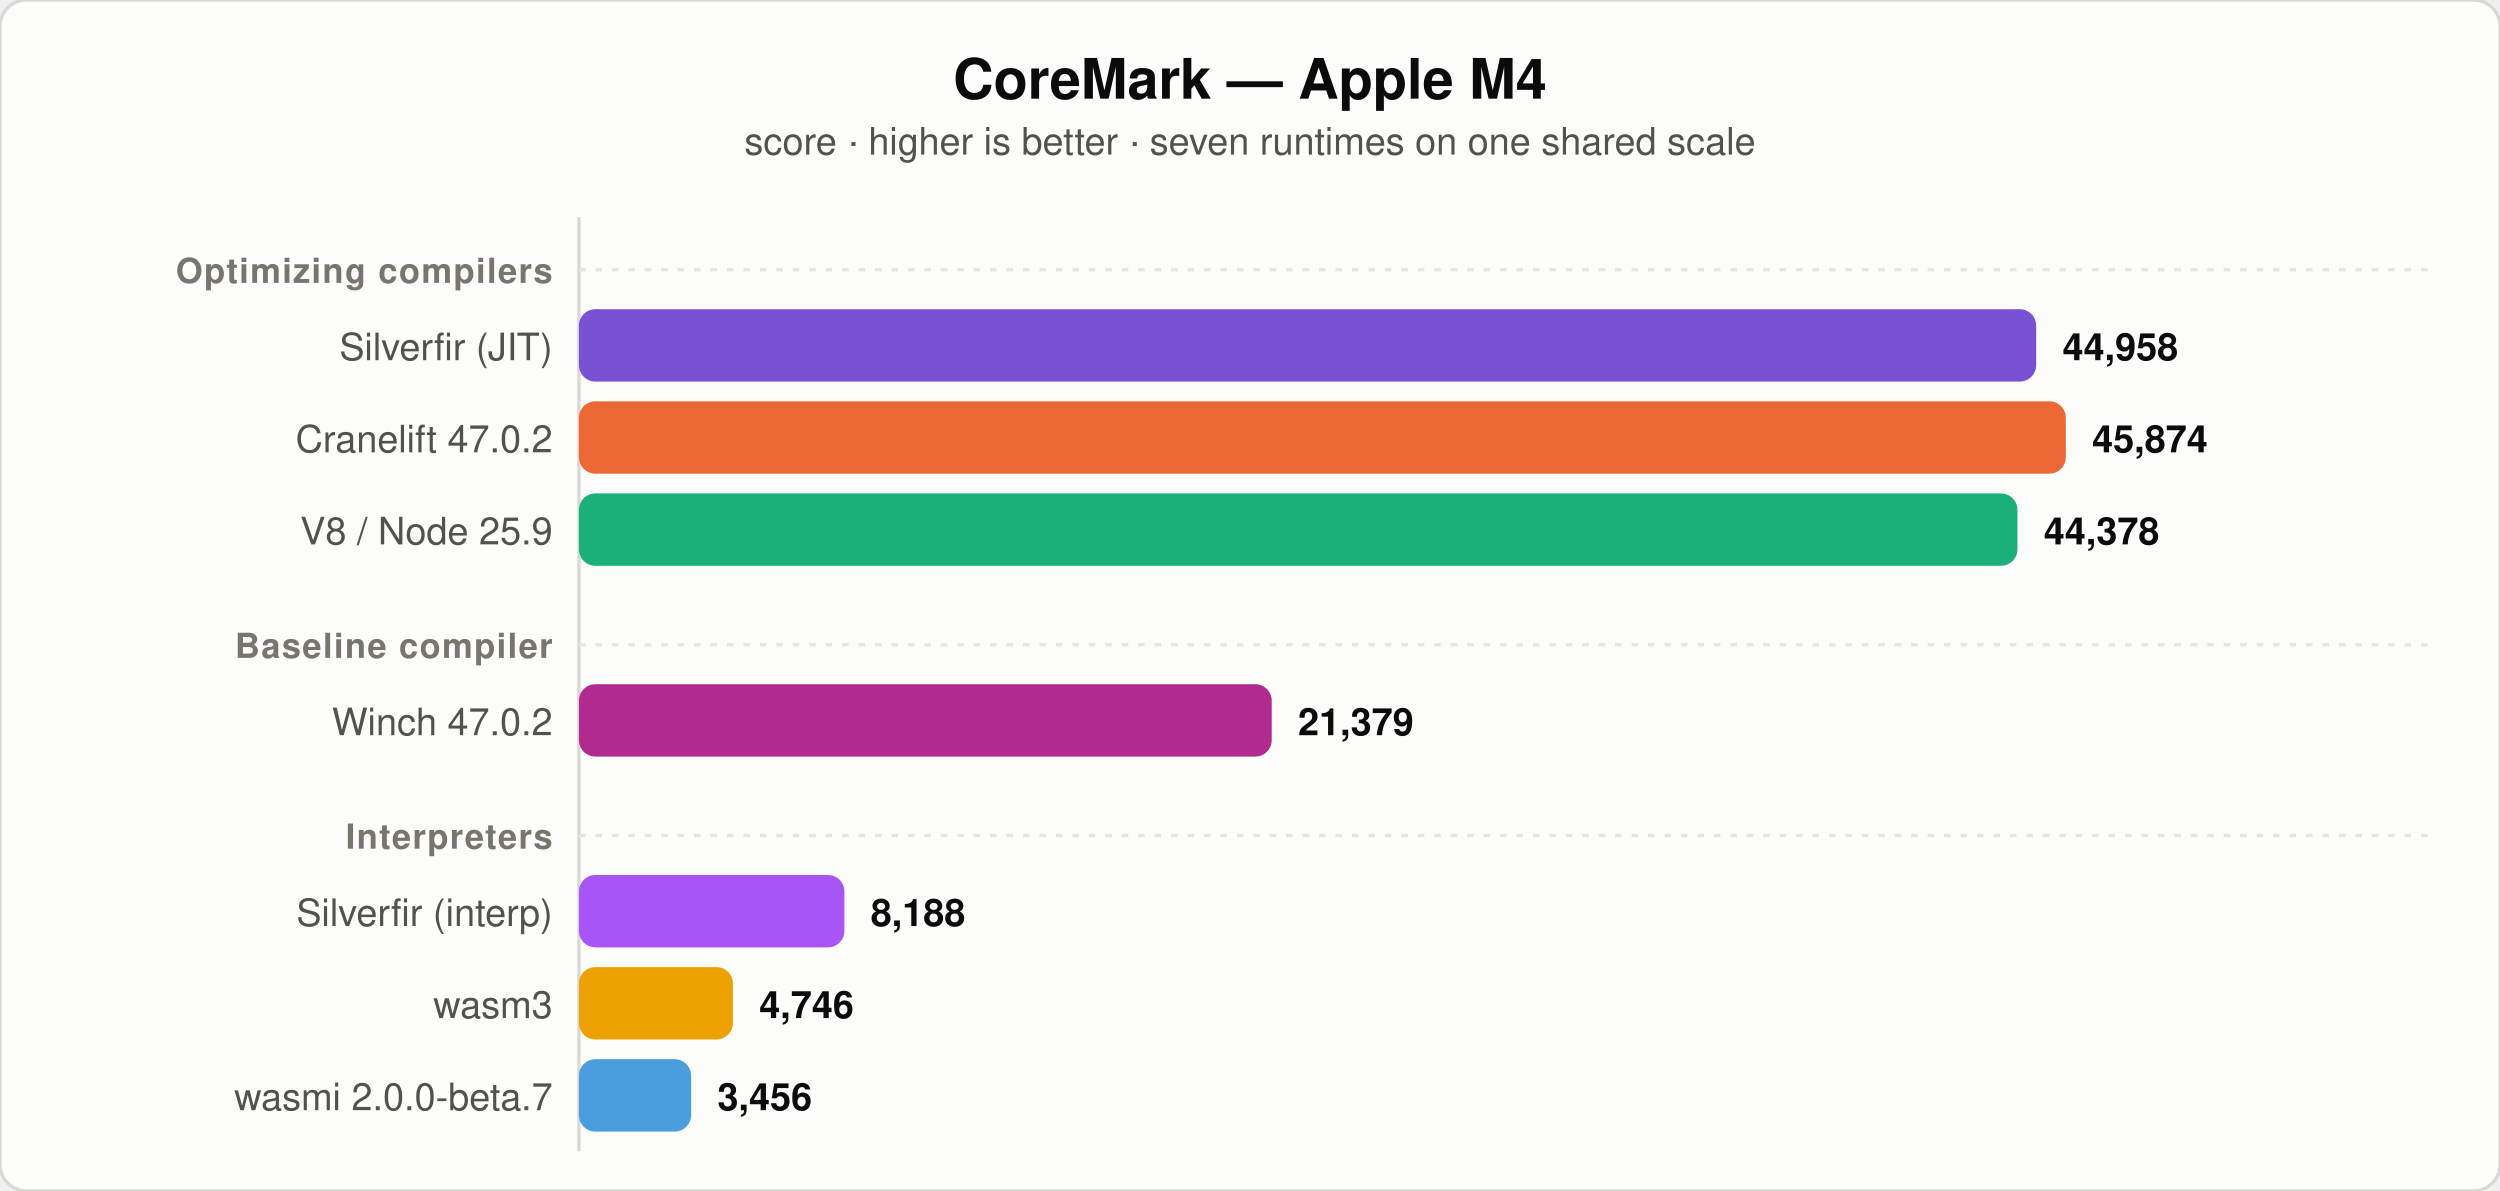
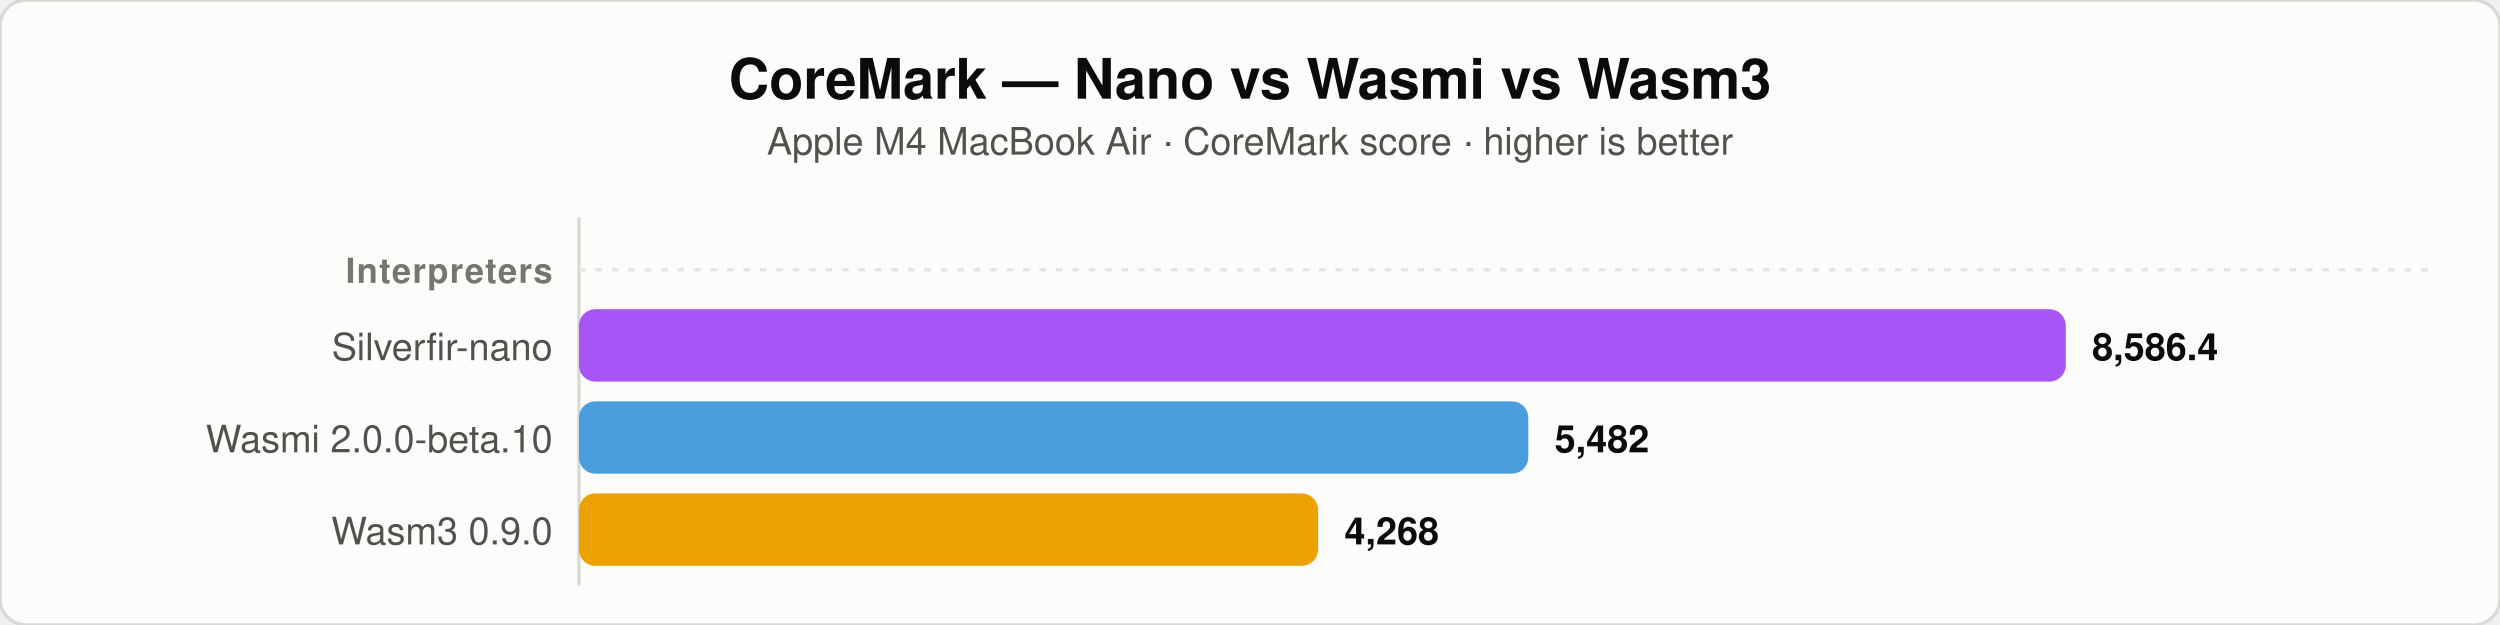
- <svg xmlns="http://www.w3.org/2000/svg" role="img" viewBox="0 0 760 362" width="760" height="362">
+ <svg xmlns="http://www.w3.org/2000/svg" role="img" viewBox="0 0 760 190" width="760" height="190">
  <style>
    text     { font-family: -apple-system, "Segoe UI", Helvetica, Arial, sans-serif; }
    .surface { fill: #fcfcfb; stroke: #d8d8d4; }
    .title   { fill: #0b0b0b; font-size: 17px; font-weight: 600; }
    .sub     { fill: #52514e; font-size: 11.5px; }
    .metric  { fill: #0b0b0b; font-size: 12.5px; font-weight: 600; }
    .unit    { fill: #77756e; font-size: 10.5px; }
    .note    { fill: #77756e; font-size: 10px; font-style: italic; }
    .name    { fill: #52514e; font-size: 11.5px; }
    .legend  { fill: #52514e; font-size: 11px; }
    .tier    { fill: #77756e; font-size: 10.5px; font-weight: 600; letter-spacing: 0.04em; }
    .val     { fill: #0b0b0b; font-size: 11.5px; font-weight: 600; }
    .rule    { stroke: #e4e4e0; stroke-width: 1; stroke-dasharray: 2 3; }
    .axis    { stroke: #d8d8d4; stroke-width: 1; }
    .s-sf { fill: #7952d4; }
    .s-cl { fill: #eb6834; }
    .s-v8 { fill: #1baf7a; }
    .s-wn { fill: #b02a8f; }
    .s-si { fill: #a855f7; }
    .s-w3 { fill: #eda100; }
    .s-wi { fill: #4a9ede; }
    @media (prefers-color-scheme: dark) {
      .surface { fill: #1a1a19; stroke: #3a3a37; }
      .title, .metric { fill: #ffffff; }
      .sub, .name, .legend { fill: #c3c2b7; }
      .val     { fill: #ffffff; }
      .unit, .note, .tier { fill: #96958c; }
      .rule    { stroke: #3a3a37; }
      .axis    { stroke: #3a3a37; }
      .s-sf { fill: #8b5cf6; }
      .s-cl { fill: #d95926; }
      .s-v8 { fill: #199e70; }
      .s-wn { fill: #c13a9d; }
      .s-si { fill: #9085e9; }
      .s-w3 { fill: #c98500; }
      .s-wi { fill: #3987e5; }
    }
  </style>
-   <rect class="surface" width="760" height="362" rx="8" ry="8" stroke-width="1" />
-   <text class="title" x="380" y="30" text-anchor="middle">CoreMark — Apple M4</text>
-   <text class="sub" x="380" y="47" text-anchor="middle">score · higher is better · seven runtimes on one shared scale</text>
-   <line class="axis" x1="176" y1="66" x2="176" y2="350" />
-   <text class="tier" x="168" y="86" text-anchor="end">Optimizing compilers</text>
+   <rect class="surface" width="760" height="190" rx="8" ry="8" stroke-width="1" />
+   <text class="title" x="380" y="30" text-anchor="middle">CoreMark — Nano vs Wasmi vs Wasm3</text>
+   <text class="sub" x="380" y="47" text-anchor="middle">Apple M4 MacBook Air · CoreMark score · higher is better</text>
+   <line class="axis" x1="176" y1="66" x2="176" y2="178" />
+   <text class="tier" x="168" y="86" text-anchor="end">Interpreters</text>
  <line class="rule" x1="176" y1="82" x2="740" y2="82" />
-   <text class="name" x="168" y="109.5" text-anchor="end">Silverfir (JIT)</text>
-   <rect class="s-sf" x="176" y="94" width="443.0" height="22" rx="5" />
-   <text class="val" x="627.0" y="109.5">44,958</text>
-   <text class="name" x="168" y="137.5" text-anchor="end">Cranelift 47.0.2</text>
-   <rect class="s-cl" x="176" y="122" width="452.0" height="22" rx="5" />
-   <text class="val" x="636.0" y="137.5">45,874</text>
-   <text class="name" x="168" y="165.5" text-anchor="end">V8 / Node 25.9</text>
-   <rect class="s-v8" x="176" y="150" width="437.3" height="22" rx="5" />
-   <text class="val" x="621.3" y="165.5">44,378</text>
-   <text class="tier" x="168" y="200" text-anchor="end">Baseline compiler</text>
-   <line class="rule" x1="176" y1="196" x2="740" y2="196" />
-   <text class="name" x="168" y="223.5" text-anchor="end">Winch 47.0.2</text>
-   <rect class="s-wn" x="176" y="208" width="210.6" height="22" rx="5" />
-   <text class="val" x="394.6" y="223.5">21,379</text>
-   <text class="tier" x="168" y="258" text-anchor="end">Interpreters</text>
-   <line class="rule" x1="176" y1="254" x2="740" y2="254" />
-   <text class="name" x="168" y="281.5" text-anchor="end">Silverfir (interp)</text>
-   <rect class="s-si" x="176" y="266" width="80.7" height="22" rx="5" />
-   <text class="val" x="264.7" y="281.5">8,188</text>
-   <text class="name" x="168" y="309.5" text-anchor="end">wasm3</text>
-   <rect class="s-w3" x="176" y="294" width="46.8" height="22" rx="5" />
-   <text class="val" x="230.8" y="309.5">4,746</text>
-   <text class="name" x="168" y="337.5" text-anchor="end">wasmi 2.0.0-beta.7</text>
-   <rect class="s-wi" x="176" y="322" width="34.1" height="22" rx="5" />
-   <text class="val" x="218.1" y="337.5">3,456</text>
+   <text class="name" x="168" y="109.5" text-anchor="end">Silverfir-nano</text>
+   <rect class="s-si" x="176" y="94" width="452.0" height="22" rx="5" />
+   <text class="val" x="636.0" y="109.5">8,586.4</text>
+   <text class="name" x="168" y="137.5" text-anchor="end">Wasmi 2.0.0-beta.10</text>
+   <rect class="s-wi" x="176" y="122" width="288.6" height="22" rx="5" />
+   <text class="val" x="472.6" y="137.5">5,482</text>
+   <text class="name" x="168" y="165.5" text-anchor="end">Wasm3 0.9.0</text>
+   <rect class="s-w3" x="176" y="150" width="224.7" height="22" rx="5" />
+   <text class="val" x="408.7" y="165.5">4,268</text>
</svg>
